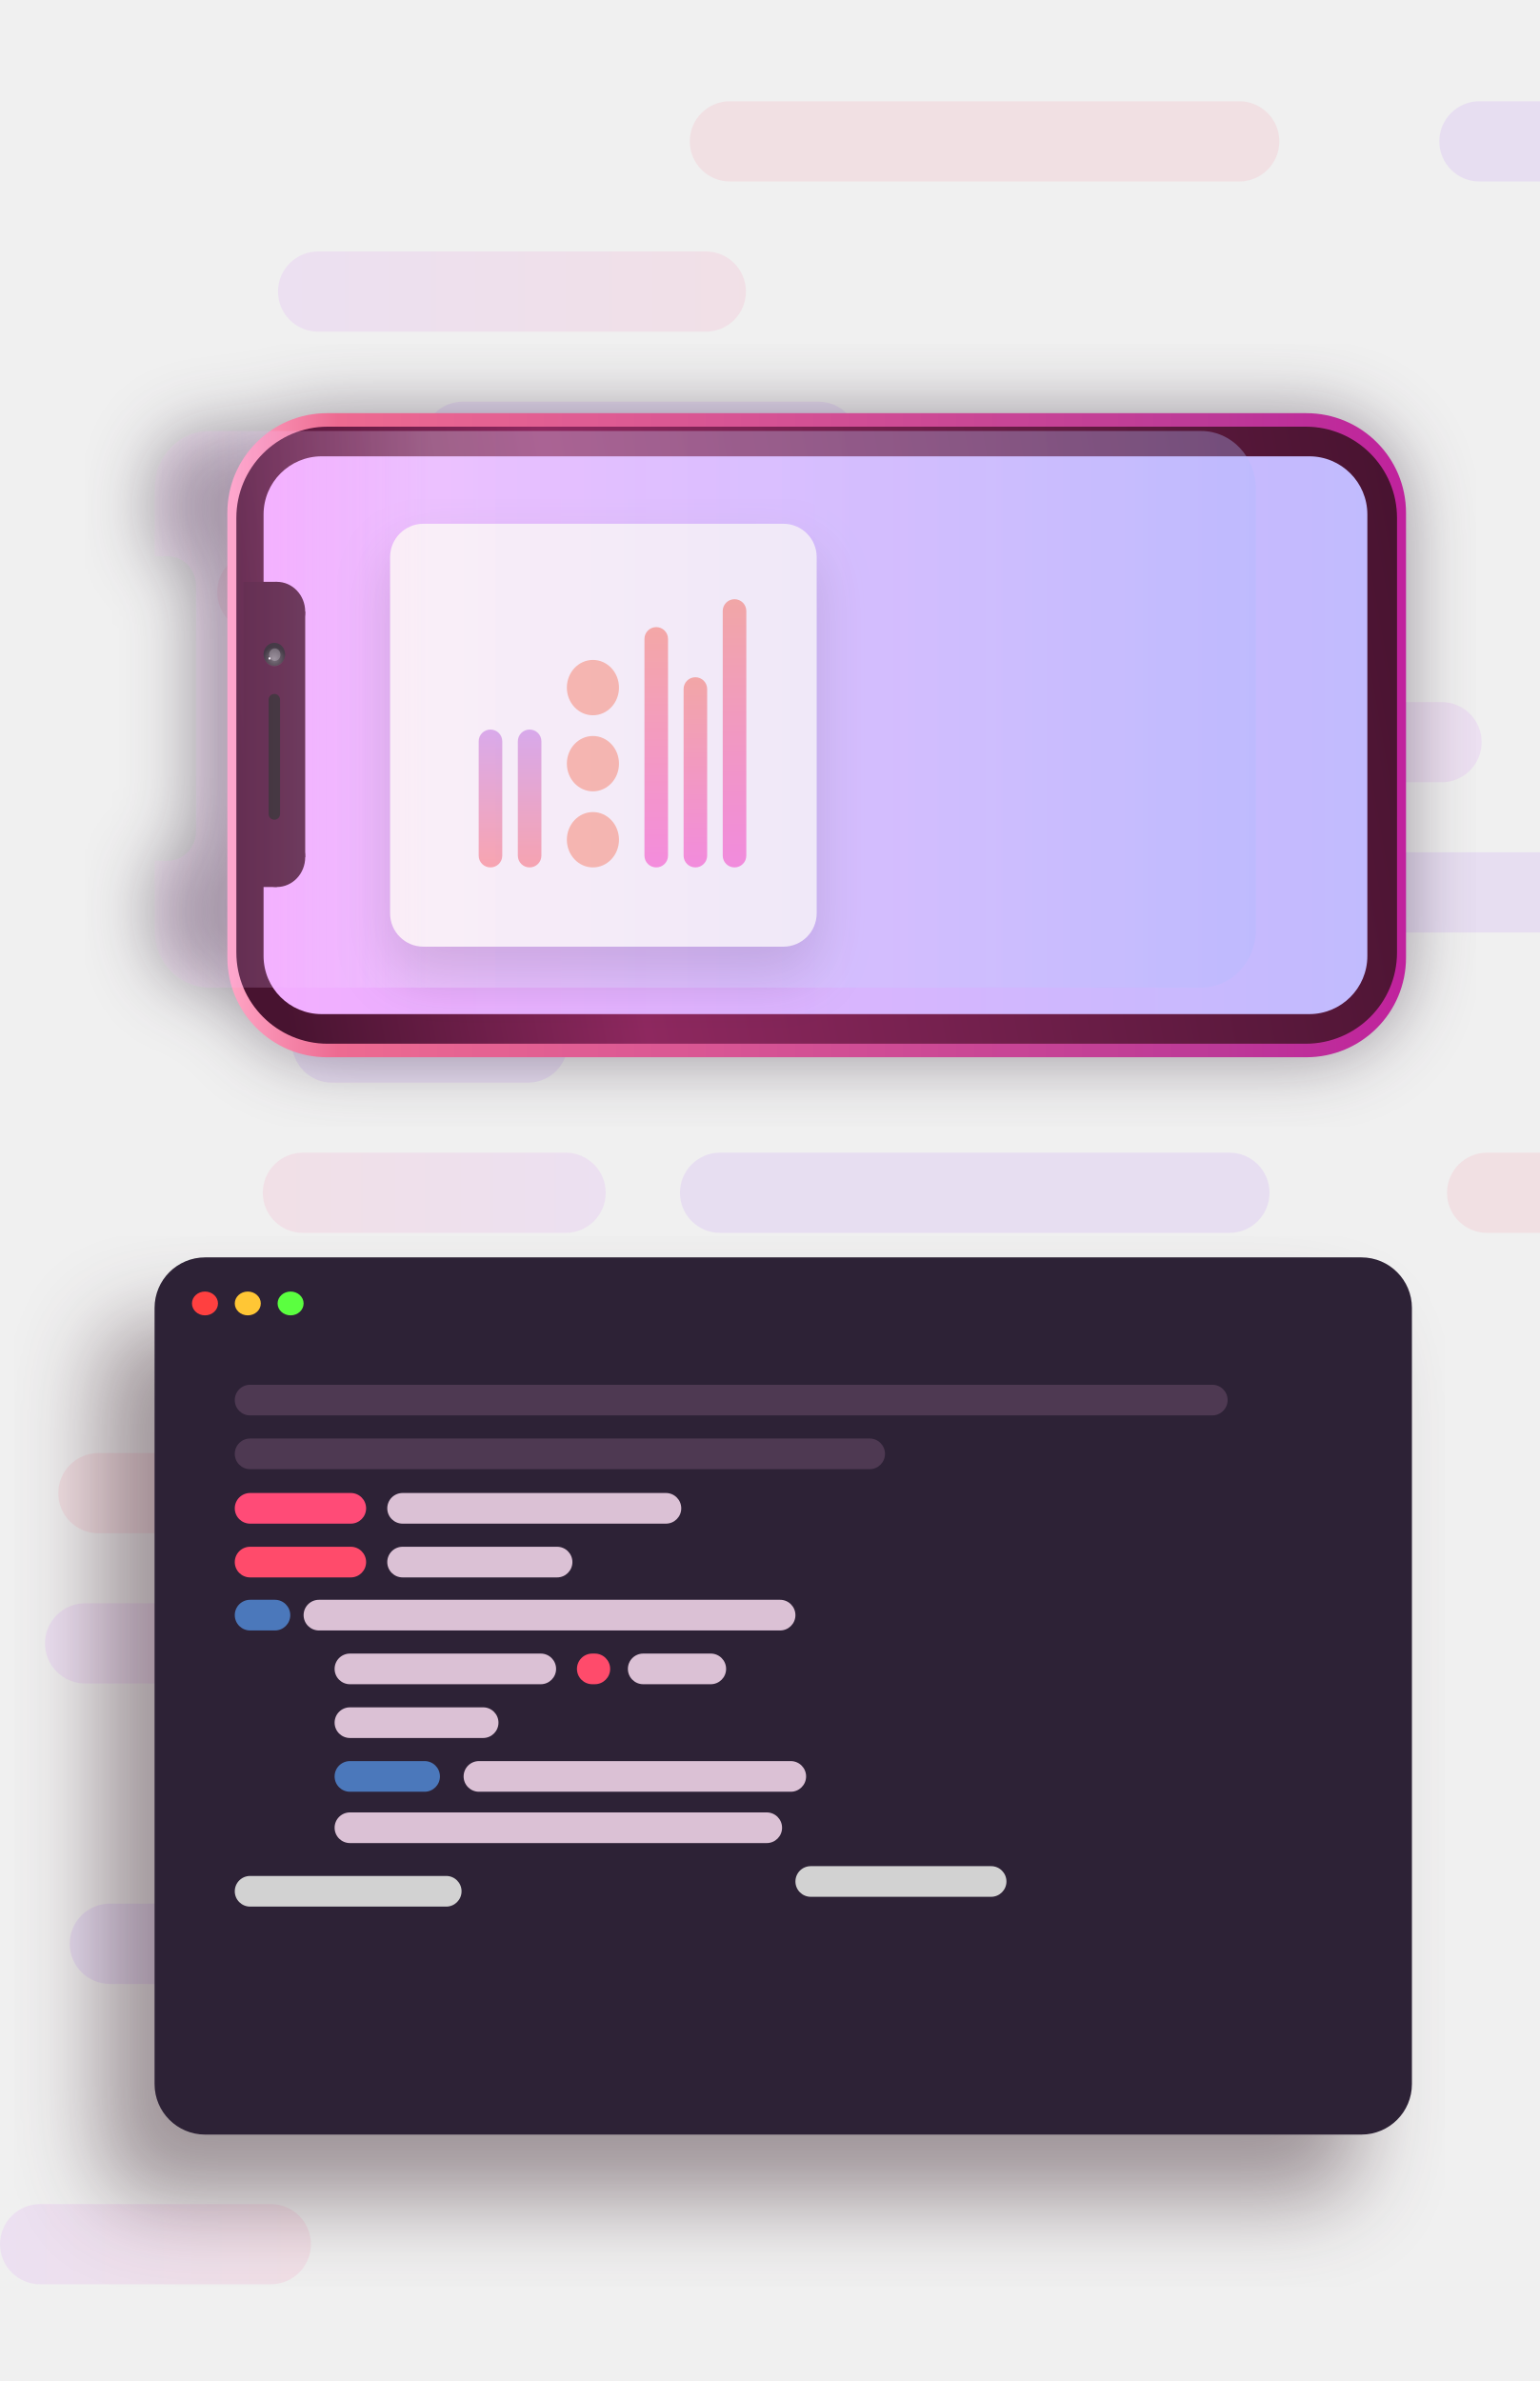
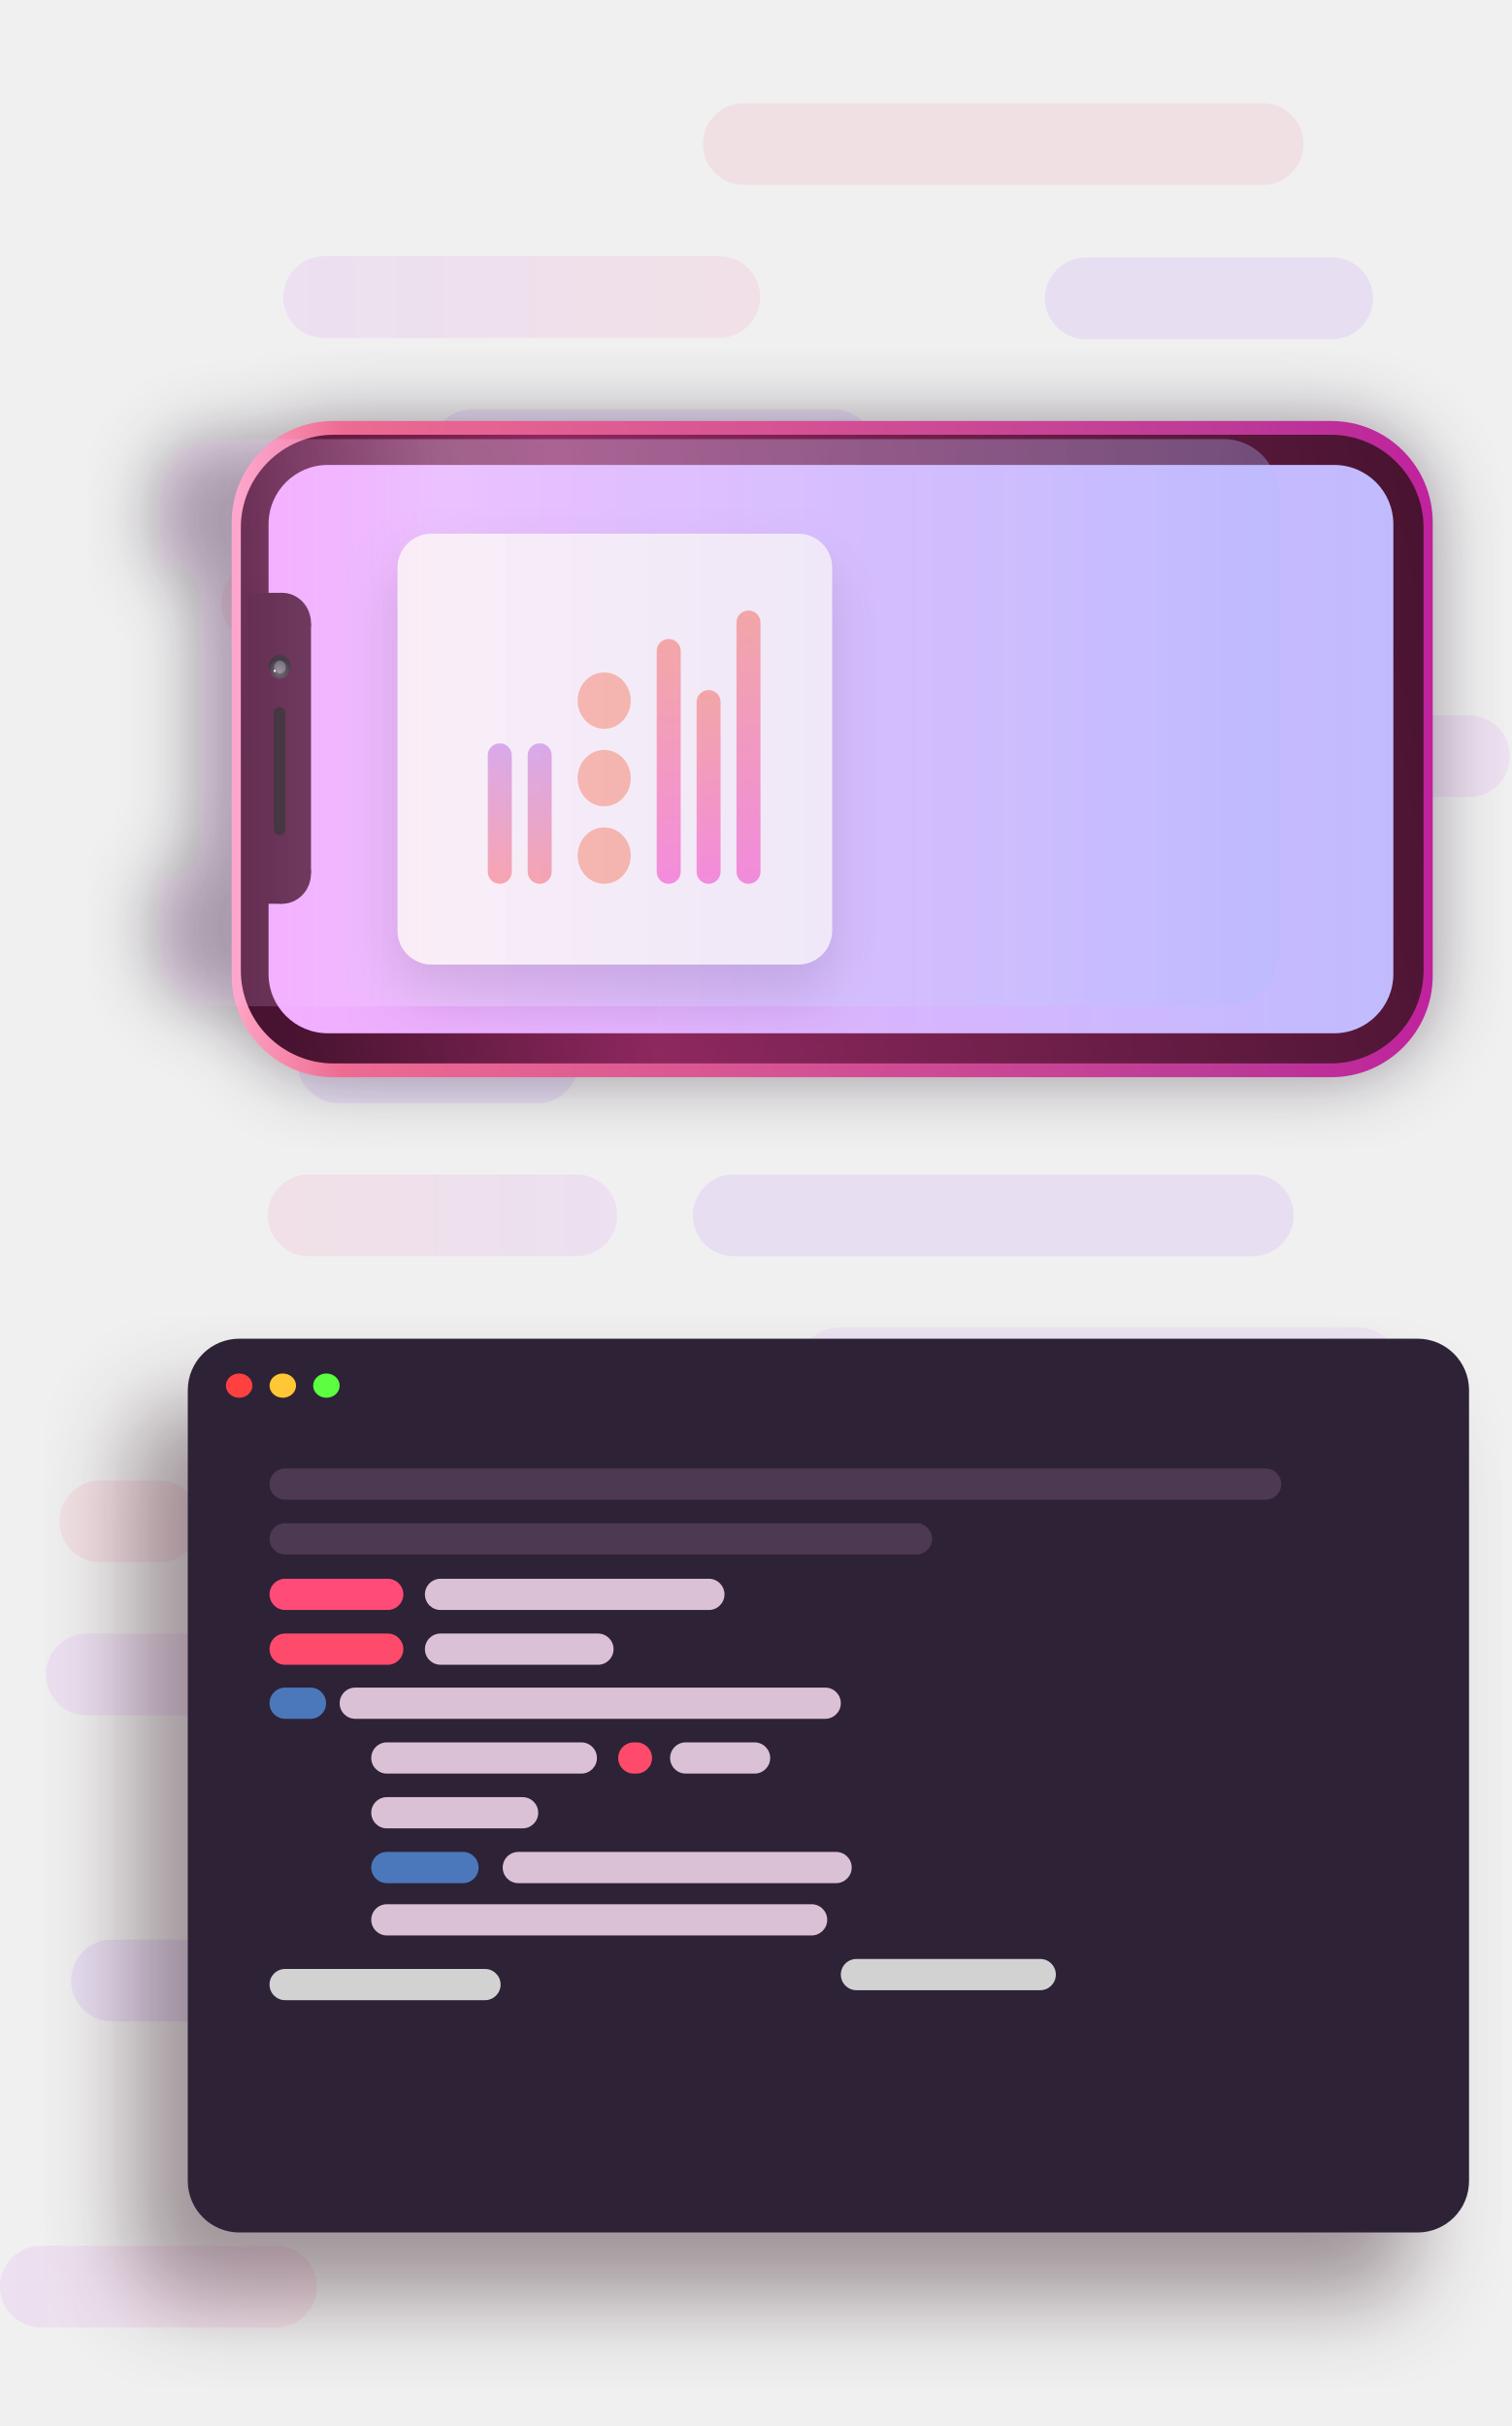
- <svg xmlns="http://www.w3.org/2000/svg" width="518" height="801" viewBox="0 0 518 801" fill="none">
+ <svg xmlns="http://www.w3.org/2000/svg" width="499" height="801" viewBox="0 0 499 801" fill="none">
  <g opacity="0.09">
-     <path fill-rule="evenodd" clip-rule="evenodd" d="M592.512 47.559C592.512 55.015 586.468 61.06 579.012 61.06H497.713C490.257 61.06 484.213 55.015 484.213 47.559C484.213 40.104 490.257 34.059 497.713 34.059H579.012C586.468 34.059 592.512 40.104 592.512 47.559Z" fill="#942EFF" />
+     <path fill-rule="evenodd" clip-rule="evenodd" d="M453.299 98.5C453.299 105.956 447.255 112 439.799 112H358.5C351.044 112 345 105.956 345 98.5V98.5C345 91.044 351.044 85 358.5 85H439.799C447.255 85 453.299 91.044 453.299 98.5V98.5Z" fill="#942EFF" />
    <path fill-rule="evenodd" clip-rule="evenodd" d="M221.792 653.913C221.792 661.369 215.747 667.413 208.291 667.413H36.944C29.488 667.413 23.444 661.369 23.444 653.913C23.444 646.457 29.488 640.413 36.944 640.413H208.291C215.747 640.413 221.792 646.457 221.792 653.913Z" fill="#942EFF" />
    <path fill-rule="evenodd" clip-rule="evenodd" d="M263.565 502.324C263.565 509.78 257.521 515.824 250.065 515.824H204.575C197.119 515.824 191.075 509.78 191.075 502.324C191.075 494.868 197.119 488.824 204.575 488.824H250.065C257.521 488.824 263.565 494.868 263.565 502.324Z" fill="#942EFF" />
    <path fill-rule="evenodd" clip-rule="evenodd" d="M427.096 401.266C427.096 408.721 421.052 414.766 413.596 414.766H242.248C234.792 414.766 228.748 408.721 228.748 401.266C228.748 393.81 234.792 387.766 242.248 387.766H413.596C421.052 387.766 427.096 393.81 427.096 401.266Z" fill="#942EFF" />
    <path fill-rule="evenodd" clip-rule="evenodd" d="M191.075 350.735C191.075 358.191 185.031 364.235 177.575 364.235H111.703C104.247 364.235 98.203 358.191 98.203 350.735C98.203 343.279 104.247 337.235 111.703 337.235H177.575C185.031 337.235 191.075 343.279 191.075 350.735Z" fill="#942EFF" />
-     <path fill-rule="evenodd" clip-rule="evenodd" d="M640.432 300.207C640.432 307.663 634.388 313.707 626.932 313.707H455.584C448.128 313.707 442.084 307.663 442.084 300.207C442.084 292.751 448.128 286.707 455.584 286.707H626.932C634.388 286.707 640.432 292.751 640.432 300.207Z" fill="#942EFF" />
    <path fill-rule="evenodd" clip-rule="evenodd" d="M288.812 148.618C288.812 156.074 282.768 162.118 275.312 162.118H155.734C148.278 162.118 142.234 156.074 142.234 148.618C142.234 141.162 148.278 135.118 155.734 135.118H275.312C282.768 135.118 288.812 141.162 288.812 148.618Z" fill="#942EFF" />
-     <path fill-rule="evenodd" clip-rule="evenodd" d="M685.15 401.266C685.15 408.721 679.106 414.766 671.65 414.766H500.302C492.847 414.766 486.802 408.721 486.802 401.266C486.802 393.81 492.847 387.766 500.302 387.766H671.65C679.106 387.766 685.15 393.81 685.15 401.266Z" fill="#FB4469" />
    <path fill-rule="evenodd" clip-rule="evenodd" d="M271.411 199.147C271.411 206.603 265.366 212.647 257.911 212.647H86.563C79.107 212.647 73.063 206.603 73.063 199.147C73.063 191.692 79.107 185.647 86.563 185.647H257.911C265.366 185.647 271.411 191.692 271.411 199.147Z" fill="#FB4469" />
    <path fill-rule="evenodd" clip-rule="evenodd" d="M66.022 502.324C66.022 509.78 59.978 515.824 52.522 515.824H33.104C25.648 515.824 19.604 509.78 19.604 502.324C19.604 494.868 25.648 488.824 33.104 488.824H52.522C59.978 488.824 66.022 494.868 66.022 502.324Z" fill="#FB4469" />
    <path fill-rule="evenodd" clip-rule="evenodd" d="M242.196 552.853C242.196 560.309 236.152 566.354 228.696 566.354H28.642C21.186 566.354 15.141 560.309 15.141 552.853C15.141 545.398 21.186 539.353 28.642 539.353H228.696C236.152 539.353 242.196 545.398 242.196 552.853Z" fill="url(#paint0_linear)" />
-     <path fill-rule="evenodd" clip-rule="evenodd" d="M250.954 98.089C250.954 105.545 244.91 111.589 237.454 111.589H107.019C99.563 111.589 93.519 105.545 93.519 98.089C93.519 90.633 99.563 84.589 107.019 84.589H237.454C244.91 84.589 250.954 90.633 250.954 98.089Z" fill="url(#paint1_linear)" />
+     <path fill-rule="evenodd" clip-rule="evenodd" d="M250.954 98.089C250.954 105.545 244.91 111.589 237.454 111.589H107.019C99.563 111.589 93.519 105.545 93.519 98.089V98.089C93.519 90.633 99.563 84.589 107.019 84.589H237.454C244.91 84.589 250.954 90.633 250.954 98.089V98.089Z" fill="url(#paint1_linear)" />
    <path fill-rule="evenodd" clip-rule="evenodd" d="M430.396 47.559C430.396 55.015 424.351 61.06 416.895 61.06H245.548C238.092 61.06 232.047 55.015 232.047 47.559C232.047 40.104 238.092 34.059 245.548 34.059H416.895C424.351 34.059 430.396 40.104 430.396 47.559Z" fill="#FB4469" />
    <path fill-rule="evenodd" clip-rule="evenodd" d="M104.609 754.971C104.609 762.427 98.565 768.471 91.109 768.471H13.5C6.044 768.471 0 762.427 0 754.971C0 747.515 6.044 741.471 13.5 741.471H91.109C98.565 741.471 104.609 747.515 104.609 754.971Z" fill="url(#paint2_linear)" />
    <path fill-rule="evenodd" clip-rule="evenodd" d="M232.048 704.442C232.048 711.898 226.004 717.942 218.548 717.942H129.178C121.722 717.942 115.678 711.898 115.678 704.442C115.678 696.986 121.722 690.942 129.178 690.942H218.548C226.004 690.942 232.048 696.986 232.048 704.442Z" fill="#FB4469" />
    <path fill-rule="evenodd" clip-rule="evenodd" d="M128.668 300.206C128.668 292.75 134.713 286.706 142.168 286.706H286.617C294.073 286.706 300.117 292.75 300.117 300.206C300.117 307.662 294.073 313.706 286.617 313.706H142.168C134.713 313.706 128.668 307.662 128.668 300.206Z" fill="#C960FF" />
    <path fill-rule="evenodd" clip-rule="evenodd" d="M300.117 249.678C300.117 242.222 306.161 236.178 313.617 236.178H484.965C492.421 236.178 498.465 242.222 498.465 249.678C498.465 257.134 492.421 263.178 484.965 263.178H313.617C306.161 263.178 300.117 257.134 300.117 249.678Z" fill="url(#paint3_linear)" />
    <path fill-rule="evenodd" clip-rule="evenodd" d="M88.404 401.266C88.404 393.81 94.448 387.766 101.904 387.766H190.283C197.739 387.766 203.783 393.81 203.783 401.266C203.783 408.722 197.739 414.766 190.283 414.766H101.904C94.448 414.766 88.404 408.722 88.404 401.266Z" fill="url(#paint4_linear)" />
    <path fill-rule="evenodd" clip-rule="evenodd" d="M263.565 451.795C263.565 444.339 269.609 438.295 277.065 438.295H448.413C455.869 438.295 461.913 444.339 461.913 451.795C461.913 459.251 455.869 465.295 448.413 465.295H277.065C269.609 465.295 263.565 459.251 263.565 451.795Z" fill="#C960FF" />
  </g>
  <g filter="url(#filter0_d)">
    <rect width="216.67" height="396.522" rx="33.516" transform="matrix(4.37114e-08 1 1 -4.37114e-08 76.4873 139)" fill="url(#paint5_linear)" />
    <rect width="207.586" height="390.473" rx="30.723" transform="matrix(4.37114e-08 1 1 -4.37114e-08 79.5117 143.539)" fill="url(#paint6_linear)" />
    <rect width="187.651" height="371.336" rx="19.551" transform="matrix(4.37114e-08 1 1 -4.37114e-08 88.6699 153.51)" fill="url(#paint7_linear)" />
    <rect x="81.909" y="298.404" width="102.673" height="11.215" transform="rotate(-90 81.9092 298.404)" fill="#481330" />
    <rect x="81.91" y="288.378" width="82.619" height="20.767" transform="rotate(-90 81.9102 288.378)" fill="#481330" />
    <ellipse cx="93.124" cy="288.377" rx="10.028" ry="9.552" transform="rotate(-90 93.1242 288.377)" fill="#481330" />
    <ellipse cx="93.124" cy="205.759" rx="10.028" ry="9.552" transform="rotate(-90 93.1242 205.759)" fill="#481330" />
    <rect x="90.371" y="275.758" width="42.315" height="3.846" rx="1.923" transform="rotate(-90 90.3711 275.758)" fill="#1B1615" />
    <ellipse cx="92.294" cy="220.122" rx="3.873" ry="3.624" transform="rotate(-90 92.2937 220.122)" fill="#1A1A1A" />
    <ellipse cx="92.436" cy="220.247" rx="2.108" ry="1.916" transform="rotate(-90 92.4364 220.247)" fill="#525252" />
    <ellipse cx="92.294" cy="220.248" rx="3.873" ry="3.624" transform="rotate(-90 92.2937 220.248)" fill="url(#paint8_radial)" />
    <ellipse cx="90.676" cy="221.509" rx="0.408" ry="0.334" transform="rotate(-90 90.6764 221.509)" fill="white" />
    <g filter="url(#filter1_d)">
      <rect x="274.749" y="318.474" width="143.516" height="142.275" rx="11.211" transform="rotate(180 274.749 318.474)" fill="#FFF3F4" />
      <rect width="90.228" height="7.931" rx="3.966" transform="matrix(-1.26048e-07 -1 -1 1.36534e-07 251.072 291.809)" fill="url(#paint9_linear)" />
      <rect width="63.975" height="7.931" rx="3.966" transform="matrix(-1.26048e-07 -1 -1 1.36534e-07 237.905 291.809)" fill="url(#paint10_linear)" />
      <rect width="80.841" height="7.931" rx="3.966" transform="matrix(-1.26048e-07 -1 -1 1.36534e-07 224.738 291.809)" fill="url(#paint11_linear)" />
      <rect width="46.381" height="7.931" rx="3.966" transform="matrix(-1.26048e-07 -1 -1 1.36534e-07 182.138 291.809)" fill="url(#paint12_linear)" />
      <rect width="46.381" height="7.931" rx="3.966" transform="matrix(-1.26048e-07 -1 -1 1.36534e-07 168.972 291.809)" fill="url(#paint13_linear)" />
      <ellipse rx="9.31" ry="8.768" transform="matrix(-1.26048e-07 -1 -1 1.36534e-07 199.472 282.499)" fill="#FFA38A" />
      <ellipse rx="9.31" ry="8.768" transform="matrix(-1.26048e-07 -1 -1 1.36534e-07 199.472 256.909)" fill="#FFA38A" />
      <ellipse rx="9.31" ry="8.768" transform="matrix(-1.26048e-07 -1 -1 1.36534e-07 199.472 231.319)" fill="#FFA38A" />
    </g>
    <path opacity="0.71" d="M65.976 197.134C65.976 191.608 61.709 187.128 56.445 187.128C56.426 187.128 56.407 187.128 56.388 187.129L52 187.129L52 164.508C52 153.734 60.226 145 70.373 145L404.144 145C414.291 145 422.517 153.734 422.517 164.508L422.517 312.729C422.517 323.503 414.291 332.237 404.144 332.237L70.373 332.237C60.226 332.237 52 323.503 52 312.729L52 289.575L56.444 289.575C61.708 289.575 65.975 285.096 65.976 279.571L65.976 197.134Z" fill="url(#paint14_linear)" />
  </g>
  <g filter="url(#filter2_d)">
-     <rect x="475" y="718.1" width="423" height="295.099" rx="17" transform="rotate(-180 475 718.1)" fill="#2D2236" />
-     <ellipse cx="68.958" cy="438.498" rx="4.377" ry="4.006" fill="#FF4040" />
-     <ellipse cx="83.361" cy="438.498" rx="4.377" ry="4.006" fill="#FFC635" />
-     <ellipse cx="97.764" cy="438.498" rx="4.377" ry="4.006" fill="#5BFF40" />
-     <rect x="78.984" y="465.851" width="334.012" height="10.312" rx="5.156" fill="#4E3952" />
-     <rect x="78.984" y="483.938" width="218.747" height="10.312" rx="5.156" fill="#4E3952" />
-     <rect x="78.984" y="538.197" width="18.667" height="10.312" rx="5.156" fill="#4B78BB" />
-     <rect x="102.14" y="538.197" width="165.457" height="10.312" rx="5.156" fill="#DBC1D5" />
-     <rect x="112.568" y="556.283" width="74.513" height="10.312" rx="5.156" fill="#DBC1D5" />
-     <rect x="211.232" y="556.283" width="33.045" height="10.312" rx="5.156" fill="#DBC1D5" />
-     <rect x="194.1" y="556.283" width="11.167" height="10.312" rx="5.156" fill="#FF4B6B" />
-     <rect x="112.568" y="574.37" width="55.127" height="10.312" rx="5.156" fill="#DBC1D5" />
-     <rect x="112.568" y="592.456" width="35.437" height="10.312" rx="5.156" fill="#4B78BB" />
-     <rect x="155.969" y="592.456" width="115.219" height="10.312" rx="5.156" fill="#DBC1D5" />
-     <rect x="112.568" y="609.721" width="150.536" height="10.312" rx="5.156" fill="#DBC1D5" />
-     <rect x="267.598" y="627.799" width="70.991" height="10.312" rx="5.156" fill="#D2D2D2" />
-     <rect x="78.984" y="502.263" width="44.183" height="10.312" rx="5.156" fill="#FF4B77" />
-     <rect x="130.287" y="502.263" width="98.9" height="10.312" rx="5.156" fill="#DBC1D5" />
-     <rect x="78.984" y="520.35" width="44.183" height="10.312" rx="5.156" fill="#FF4B6B" />
-     <rect x="130.287" y="520.35" width="62.282" height="10.312" rx="5.156" fill="#DBC1D5" />
-     <rect x="78.984" y="631.095" width="76.292" height="10.312" rx="5.156" fill="#D2D2D2" />
+     <rect x="485" y="737.1" width="423" height="295.099" rx="17" transform="rotate(-180 485 737.1)" fill="#2D2236" />
+     <ellipse cx="78.958" cy="457.498" rx="4.377" ry="4.006" fill="#FF4040" />
+     <ellipse cx="93.361" cy="457.498" rx="4.377" ry="4.006" fill="#FFC635" />
+     <ellipse cx="107.764" cy="457.498" rx="4.377" ry="4.006" fill="#5BFF40" />
+     <rect x="88.984" y="484.851" width="334.012" height="10.312" rx="5.156" fill="#4E3952" />
+     <rect x="88.984" y="502.938" width="218.747" height="10.312" rx="5.156" fill="#4E3952" />
+     <rect x="88.984" y="557.197" width="18.667" height="10.312" rx="5.156" fill="#4B78BB" />
+     <rect x="112.14" y="557.197" width="165.457" height="10.312" rx="5.156" fill="#DBC1D5" />
+     <rect x="122.568" y="575.283" width="74.513" height="10.312" rx="5.156" fill="#DBC1D5" />
+     <rect x="221.232" y="575.283" width="33.045" height="10.312" rx="5.156" fill="#DBC1D5" />
+     <rect x="204.1" y="575.283" width="11.167" height="10.312" rx="5.156" fill="#FF4B6B" />
+     <rect x="122.568" y="593.37" width="55.127" height="10.312" rx="5.156" fill="#DBC1D5" />
+     <rect x="122.568" y="611.456" width="35.437" height="10.312" rx="5.156" fill="#4B78BB" />
+     <rect x="165.969" y="611.456" width="115.219" height="10.312" rx="5.156" fill="#DBC1D5" />
+     <rect x="122.568" y="628.721" width="150.536" height="10.312" rx="5.156" fill="#DBC1D5" />
+     <rect x="277.598" y="646.799" width="70.991" height="10.312" rx="5.156" fill="#D2D2D2" />
+     <rect x="88.984" y="521.263" width="44.183" height="10.312" rx="5.156" fill="#FF4B77" />
+     <rect x="140.287" y="521.263" width="98.9" height="10.312" rx="5.156" fill="#DBC1D5" />
+     <rect x="88.984" y="539.35" width="44.183" height="10.312" rx="5.156" fill="#FF4B6B" />
+     <rect x="140.287" y="539.35" width="62.282" height="10.312" rx="5.156" fill="#DBC1D5" />
+     <rect x="88.984" y="650.095" width="76.292" height="10.312" rx="5.156" fill="#D2D2D2" />
  </g>
  <defs>
    <filter id="filter0_d" x="28.67" y="115.67" width="467.669" height="263.329" filterUnits="userSpaceOnUse" color-interpolation-filters="sRGB">
      <feFlood flood-opacity="0" result="BackgroundImageFix" />
      <feColorMatrix in="SourceAlpha" type="matrix" values="0 0 0 0 0 0 0 0 0 0 0 0 0 0 0 0 0 0 127 0" />
      <feOffset />
      <feGaussianBlur stdDeviation="11.665" />
      <feColorMatrix type="matrix" values="0 0 0 0 0.155 0 0 0 0 0.097 0 0 0 0 0.175 0 0 0 0.43 0" />
      <feBlend mode="normal" in2="BackgroundImageFix" result="effect1_dropShadow" />
      <feBlend mode="normal" in="SourceGraphic" in2="effect1_dropShadow" result="shape" />
    </filter>
    <filter id="filter1_d" x="113.645" y="167.954" width="178.69" height="177.449" filterUnits="userSpaceOnUse" color-interpolation-filters="sRGB">
      <feFlood flood-opacity="0" result="BackgroundImageFix" />
      <feColorMatrix in="SourceAlpha" type="matrix" values="0 0 0 0 0 0 0 0 0 0 0 0 0 0 0 0 0 0 127 0" />
      <feOffset dy="9.343" />
      <feGaussianBlur stdDeviation="8.793" />
      <feColorMatrix type="matrix" values="0 0 0 0 0.254 0 0 0 0 0.11 0 0 0 0 0.267 0 0 0 0.24 0" />
      <feBlend mode="normal" in2="BackgroundImageFix" result="effect1_dropShadow" />
      <feBlend mode="normal" in="SourceGraphic" in2="effect1_dropShadow" result="shape" />
    </filter>
-     <filter id="filter2_d" x="5" y="416" width="481" height="353.1" filterUnits="userSpaceOnUse" color-interpolation-filters="sRGB">
+     <filter id="filter2_d" x="15" y="435" width="481" height="353.1" filterUnits="userSpaceOnUse" color-interpolation-filters="sRGB">
      <feFlood flood-opacity="0" result="BackgroundImageFix" />
      <feColorMatrix in="SourceAlpha" type="matrix" values="0 0 0 0 0 0 0 0 0 0 0 0 0 0 0 0 0 0 127 0" />
      <feOffset dx="-18" dy="22" />
      <feGaussianBlur stdDeviation="14.5" />
      <feColorMatrix type="matrix" values="0 0 0 0 0.183 0 0 0 0 0.086 0 0 0 0 0.127 0 0 0 0.42 0" />
      <feBlend mode="normal" in2="BackgroundImageFix" result="effect1_dropShadow" />
      <feBlend mode="normal" in="SourceGraphic" in2="effect1_dropShadow" result="shape" />
    </filter>
    <linearGradient id="paint0_linear" x1="241.592" y1="551.853" x2="16.202" y2="551.853" gradientUnits="userSpaceOnUse">
      <stop stop-color="#FF4789" />
      <stop offset="1" stop-color="#C548FF" />
    </linearGradient>
    <linearGradient id="paint1_linear" x1="250.536" y1="97.088" x2="94.254" y2="97.088" gradientUnits="userSpaceOnUse">
      <stop stop-color="#FF4789" />
      <stop offset="1" stop-color="#C548FF" />
    </linearGradient>
    <linearGradient id="paint2_linear" x1="104.331" y1="753.97" x2="0.489" y2="753.97" gradientUnits="userSpaceOnUse">
      <stop stop-color="#FF4789" />
      <stop offset="1" stop-color="#C548FF" />
    </linearGradient>
    <linearGradient id="paint3_linear" x1="300.644" y1="250.679" x2="497.538" y2="250.679" gradientUnits="userSpaceOnUse">
      <stop stop-color="#FF4789" />
      <stop offset="1" stop-color="#C548FF" />
    </linearGradient>
    <linearGradient id="paint4_linear" x1="88.711" y1="402.267" x2="203.244" y2="402.267" gradientUnits="userSpaceOnUse">
      <stop stop-color="#FF4789" />
      <stop offset="1" stop-color="#C548FF" />
    </linearGradient>
    <linearGradient id="paint5_linear" x1="108.335" y1="0" x2="108.335" y2="396.522" gradientUnits="userSpaceOnUse">
      <stop stop-color="#FFA5C5" />
      <stop offset="0.094" stop-color="#ED6A91" />
      <stop offset="0.839" stop-color="#BC3997" />
      <stop offset="1" stop-color="#C0229D" />
    </linearGradient>
    <linearGradient id="paint6_linear" x1="103.793" y1="-1.0999e-06" x2="33.856" y2="393.366" gradientUnits="userSpaceOnUse">
      <stop stop-color="#481330" />
      <stop offset="0.297" stop-color="#8E285F" />
      <stop offset="1" stop-color="#481330" />
    </linearGradient>
    <linearGradient id="paint7_linear" x1="93.825" y1="0" x2="93.825" y2="371.336" gradientUnits="userSpaceOnUse">
      <stop stop-color="#F3AEFF" />
      <stop offset="1" stop-color="#C1BBFE" />
    </linearGradient>
    <radialGradient id="paint8_radial" cx="0" cy="0" r="1" gradientUnits="userSpaceOnUse" gradientTransform="translate(90.9038 220.248) rotate(69.0152) scale(3.88124 4.082)">
      <stop stop-color="white" stop-opacity="0.31" />
      <stop offset="1" stop-color="white" stop-opacity="0" />
    </radialGradient>
    <linearGradient id="paint9_linear" x1="8.40319e-08" y1="3.966" x2="93.83" y2="3.966" gradientUnits="userSpaceOnUse">
      <stop stop-color="#FF67CC" />
      <stop offset="1" stop-color="#FF9178" />
    </linearGradient>
    <linearGradient id="paint10_linear" x1="5.95817e-08" y1="3.966" x2="66.529" y2="3.966" gradientUnits="userSpaceOnUse">
      <stop stop-color="#FF67CC" />
      <stop offset="1" stop-color="#FF9178" />
    </linearGradient>
    <linearGradient id="paint11_linear" x1="7.52892e-08" y1="3.966" x2="84.068" y2="3.966" gradientUnits="userSpaceOnUse">
      <stop stop-color="#FF67CC" />
      <stop offset="1" stop-color="#FF9178" />
    </linearGradient>
    <linearGradient id="paint12_linear" x1="4.31957e-08" y1="3.966" x2="48.232" y2="3.966" gradientUnits="userSpaceOnUse">
      <stop stop-color="#FF878A" />
      <stop offset="1" stop-color="#D090E4" />
    </linearGradient>
    <linearGradient id="paint13_linear" x1="4.31957e-08" y1="3.966" x2="48.232" y2="3.966" gradientUnits="userSpaceOnUse">
      <stop stop-color="#FF878A" />
      <stop offset="1" stop-color="#D090E4" />
    </linearGradient>
    <linearGradient id="paint14_linear" x1="52.001" y1="238.619" x2="422.517" y2="238.619" gradientUnits="userSpaceOnUse">
      <stop offset="0" stop-color="#FDA6FF" stop-opacity="0.13" />
      <stop offset="0.25" stop-color="#ECE3FF" stop-opacity="0.46" />
      <stop offset="1" stop-color="#AFBCFF" stop-opacity="0.47" />
    </linearGradient>
  </defs>
</svg>
